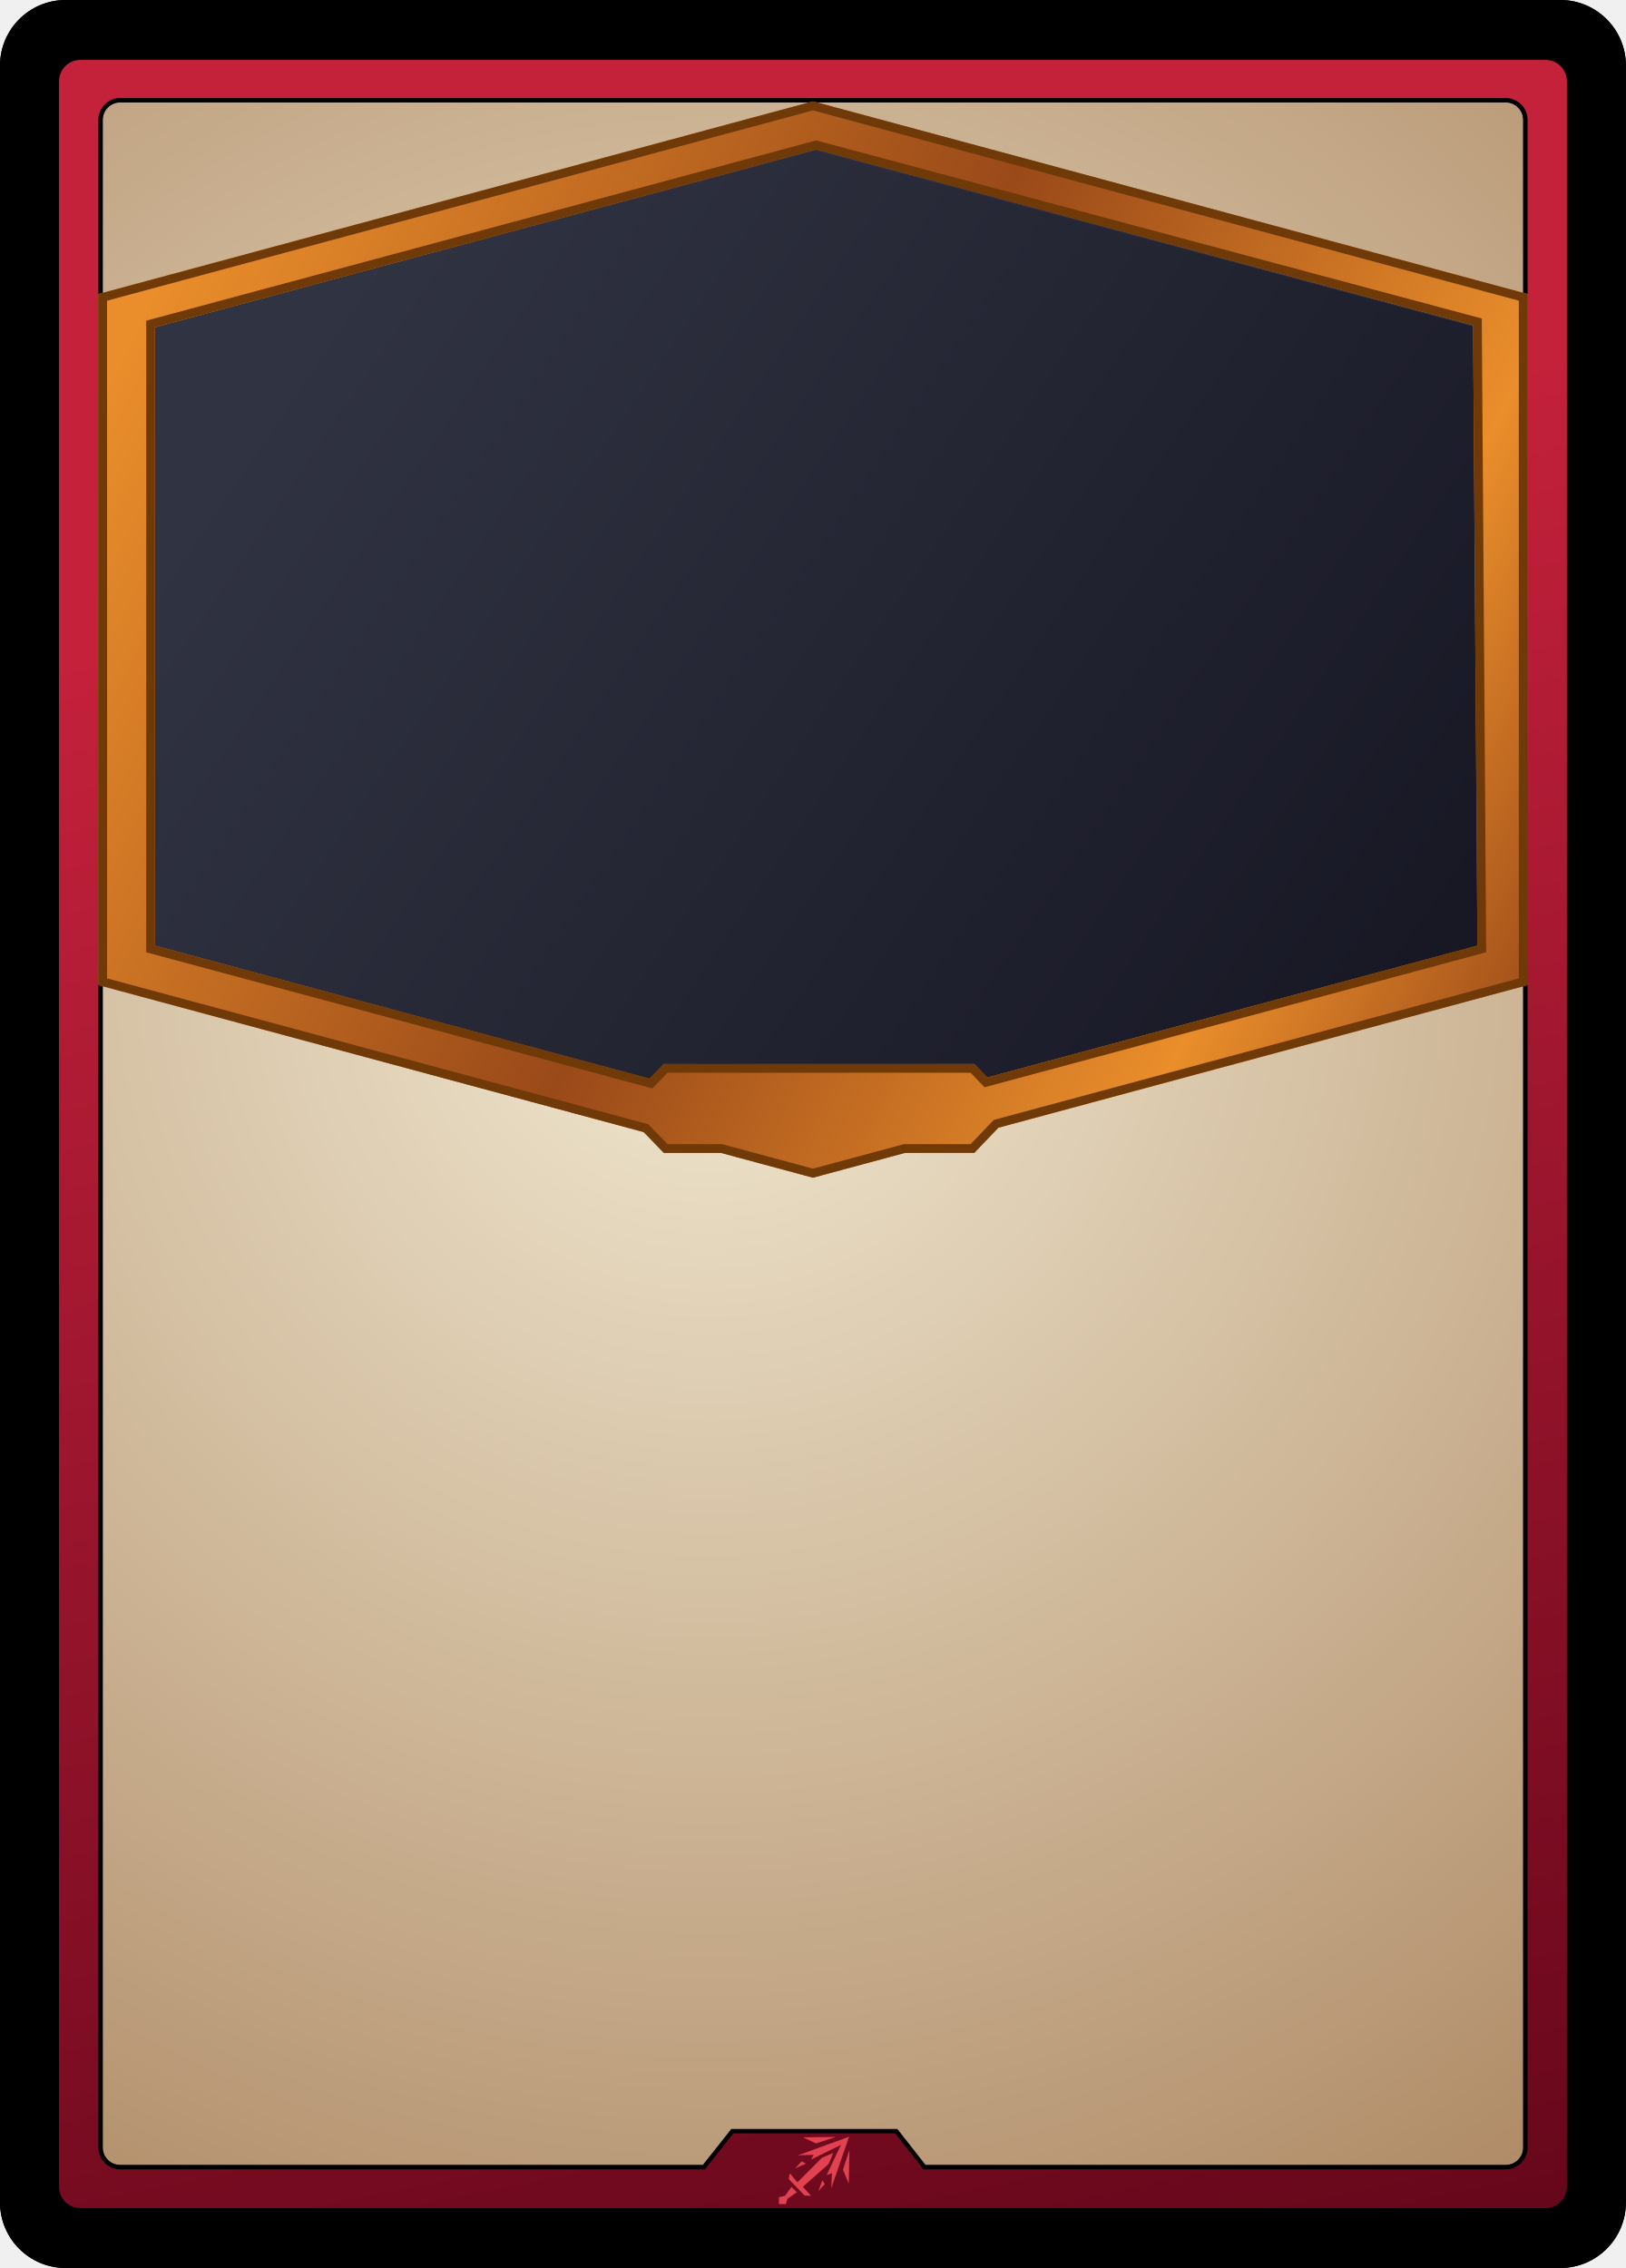
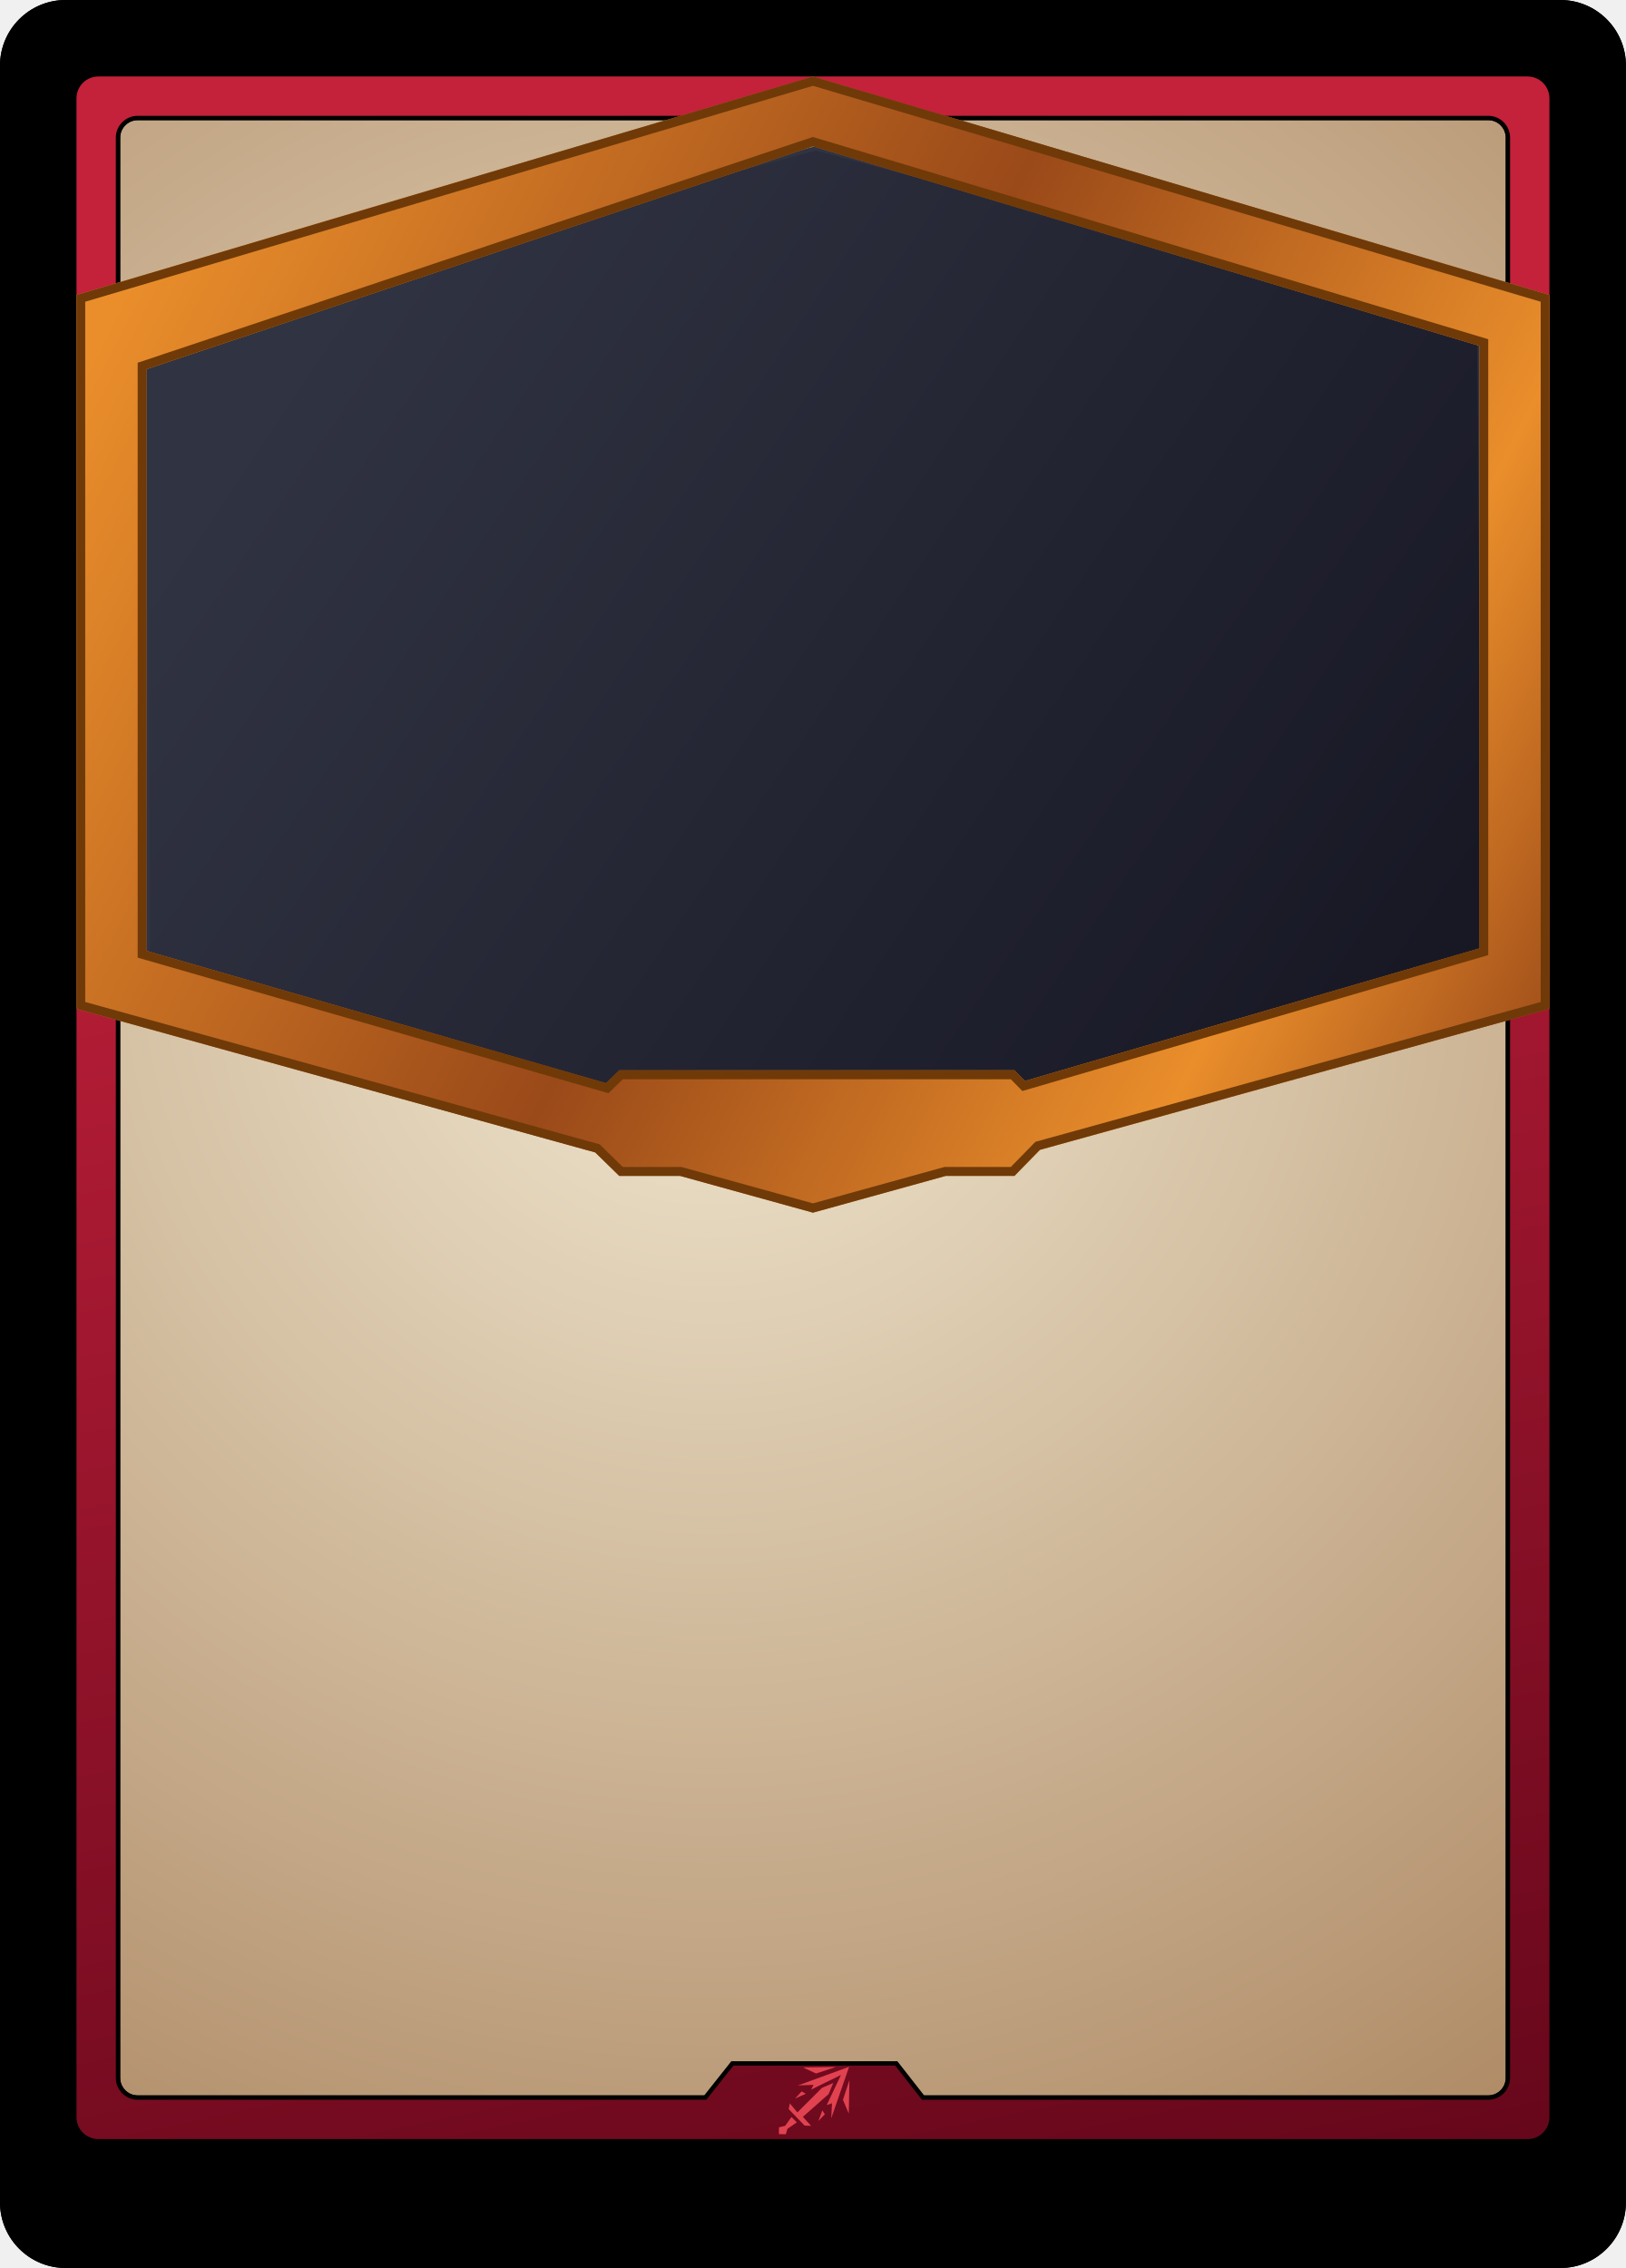
<svg xmlns="http://www.w3.org/2000/svg" viewBox="0 0 744 1038" width="744" height="1038">
  <defs>
-     <clipPath id="alignment-15105227914184911827">
+     <clipPath id="alignment-7708405052523303527">
      <path d="M36,66 C36,49.446 49.446,36 66,36 L750,36 C766.554,36 780,49.446 780,66 L780,1044 C780,1060.554 766.554,1074 750,1074 L66,1074 C49.446,1074 36,1060.554 36,1044 L36,66 Z" fill="#000000" />
    </clipPath>
-     <radialGradient id="5250572202370201319" cx="629.22" cy="800.195" r="591.798" gradientTransform="matrix(0.001449275,0,0,0.00101713,-0.09130435,-0.06436175)">
+     <radialGradient id="1576134300583740678" cx="624.09" cy="778.566" r="571.422" gradientTransform="matrix(0.00148368,0,0,0.001059322,-0.1053412,-0.07521186)">
      <stop stop-color="#5f7470" />
      <stop offset="1" stop-color="#889696" />
    </radialGradient>
-     <radialGradient id="1426982653878763039" cx="360.151" cy="476.898" r="682.273" gradientTransform="matrix(0.001529052,0,0,0.001054852,-0.1238532,-0.08529201)">
+     <radialGradient id="6841341093042138241" cx="361.321" cy="468.33" r="656.523" gradientTransform="matrix(0.001567398,0,0,0.001101322,-0.1394984,-0.09801762)">
      <stop stop-color="#f1e9d2" />
      <stop offset="0.197" stop-color="#e4d6bc" />
      <stop offset="1" stop-color="#ae8964" />
    </radialGradient>
-     <clipPath id="alignment-4402534581878848701">
-       <path d="M81,90.857 C81,85.339 85.482,80.857 91,80.857 L725,80.857 C730.518,80.857 735,85.339 735,90.857 L735,1018.857 C735,1024.375 730.518,1028.857 725,1028.857 L91,1028.857 C85.482,1028.857 81,1024.375 81,1018.857 L81,90.857 Z" fill="#000000" />
+     <clipPath id="alignment-1621323921801242">
+       <path d="M89,99 C89,93.482 93.482,89 99,89 L717,89 C722.518,89 727,93.482 727,99 L727,987 C727,992.518 722.518,997 717,997 L99,997 C93.482,997 89,992.518 89,987 L89,99 Z" fill="#000000" />
    </clipPath>
-     <linearGradient id="6695936078166268827" x1="568.926" y1="1115.483" x2="395.869" y2="272.567" gradientTransform="matrix(0.001449275,0,0,0.00101713,-0.09130435,-0.06450738)">
+     <linearGradient id="9820489144553302901" x1="565.194" y1="1081.16" x2="396.15" y2="271.816" gradientTransform="matrix(0.00148368,0,0,0.001059322,-0.1053412,-0.07521186)">
      <stop stop-color="#63061a" />
      <stop offset="1" stop-color="#c4213b" />
    </linearGradient>
-     <linearGradient id="7859244890242975330" x1="638.793" y1="510.654" x2="155.743" y2="184.676" gradientTransform="matrix(0.0016353,0,0,0.002219887,-0.1104473,-0.2711015)">
+     <linearGradient id="211145655436412104" x1="638.793" y1="510.654" x2="155.743" y2="184.676" gradientTransform="matrix(0.0016353,0,0,0.002219887,-0.1104473,-0.2711015)">
      <stop stop-color="#181825" />
      <stop offset="0.999" stop-color="#303342" />
    </linearGradient>
-     <linearGradient id="18263798816865328461" x1="74.051" y1="179.459" x2="719.387" y2="505.026" gradientTransform="matrix(0.001529052,0,0,0.002030006,-0.06880734,-0.2042941)">
+     <linearGradient id="6138969771360263564" x1="64.939" y1="172.451" x2="730.011" y2="516.12" gradientTransform="matrix(0.00148368,0,0,0.001923077,-0.05192878,-0.1716279)">
      <stop stop-color="#ea8e2b" />
      <stop offset="0.455" stop-color="#9a4919" />
      <stop offset="0.797" stop-color="#ea8e2b" />
      <stop offset="1" stop-color="#9a4919" />
    </linearGradient>
-     <clipPath id="alignment-13491698555185766443">
-       <path d="M372,140.637 C372.135,140.674 699,228.79 699,228.79 C699,228.79 699,545.094 699,545.094 C699,545.094 553.751,584.25 456.862,610.369 C451.608,615.86 445.843,621.884 445.843,621.884 C445.843,621.884 414.151,621.884 414.151,621.884 C388.551,628.785 372.03,633.238 372,633.247 C371.97,633.238 355.449,628.785 329.849,621.884 C329.849,621.884 303.762,621.884 303.762,621.884 C303.762,621.884 299.247,617.223 294.54,612.365 C197.843,586.297 45,545.094 45,545.094 C45,545.094 45,228.79 45,228.79 C45,228.79 371.865,140.674 372,140.637 ZM70.902,244.074 C70.902,244.074 70.902,527.016 70.902,527.016 C70.902,527.016 207.628,563.809 297.26,587.928 C300.847,584.226 303.762,581.218 303.762,581.218 C303.762,581.218 445.843,581.218 445.843,581.218 C445.843,581.218 448.44,583.932 451.737,587.377 C541.388,563.252 676.046,527.016 676.046,527.016 C676.046,527.016 674.067,243.085 674.067,243.085 C674.067,243.085 373.605,162.688 373.474,162.653 C373.344,162.688 70.902,244.074 70.902,244.074 Z" fill="#000000" />
+     <clipPath id="alignment-7550852610262144993">
+       <path d="M378.211,129.545 C378.345,129.584 715.211,226.924 715.211,226.924 C715.211,226.924 715.211,545.094 715.211,545.094 C715.211,545.094 581.094,581.238 482.076,607.924 C476.218,613.76 470.409,619.546 470.409,619.546 C470.409,619.546 438.95,619.546 438.95,619.546 C402.944,629.249 378.249,635.905 378.211,635.915 C378.174,635.905 353.478,629.249 317.472,619.546 C317.472,619.546 289.591,619.546 289.591,619.546 C289.591,619.546 284.28,614.49 278.58,609.064 C179.198,582.281 41.211,545.094 41.211,545.094 C41.211,545.094 41.211,226.924 41.211,226.924 C41.211,226.924 378.078,129.584 378.211,129.545 ZM73.211,260.033 C73.211,260.033 73.211,519.226 73.211,519.226 C73.211,519.226 193.996,553.096 283.546,578.208 C287.025,574.896 289.591,572.454 289.591,572.454 C289.591,572.454 470.409,572.454 470.409,572.454 C470.409,572.454 472.378,574.416 475.18,577.207 C564.483,551.838 683.211,518.111 683.211,518.111 C683.211,518.111 683.211,249.63 683.211,249.63 C683.211,249.63 378.338,160.742 378.211,160.705 C378.091,160.744 73.211,260.033 73.211,260.033 Z" fill="#000000" />
+     </clipPath>
+     <mask id="mask-9777595628496659669" mask-type="alpha">
+       <g transform="matrix(1,0,0,1,0.00000001,-54.24652)">
+         <path d="M373.294,122.124 L677.048,203.402 L679.048,520.32 L373.294,572.597 L67.539,520.32 L67.539,204.402 L373.294,122.124 Z" transform="matrix(1,0,0,1,0,0)" fill="url('#211145655436412104')" stroke="#303342" stroke-width="2" />
+       </g>
+       <g transform="matrix(1,0,0,1,0.00000001,-54.24652)">
+         <path d="M378.211,129.545 C378.345,129.584 715.211,226.924 715.211,226.924 C715.211,226.924 715.211,545.094 715.211,545.094 C715.211,545.094 581.094,581.238 482.076,607.924 C476.218,613.76 470.409,619.546 470.409,619.546 C470.409,619.546 438.95,619.546 438.95,619.546 C402.944,629.249 378.249,635.905 378.211,635.915 C378.174,635.905 353.478,629.249 317.472,619.546 C317.472,619.546 289.591,619.546 289.591,619.546 C289.591,619.546 284.28,614.49 278.58,609.064 C179.198,582.281 41.211,545.094 41.211,545.094 C41.211,545.094 41.211,226.924 41.211,226.924 C41.211,226.924 378.078,129.584 378.211,129.545 ZM73.211,260.033 C73.211,260.033 73.211,519.226 73.211,519.226 C73.211,519.226 193.996,553.096 283.546,578.208 C287.025,574.896 289.591,572.454 289.591,572.454 C289.591,572.454 470.409,572.454 470.409,572.454 C470.409,572.454 472.378,574.416 475.18,577.207 C564.483,551.838 683.211,518.111 683.211,518.111 C683.211,518.111 683.211,249.63 683.211,249.63 C683.211,249.63 378.338,160.742 378.211,160.705 C378.091,160.744 73.211,260.033 73.211,260.033 Z" transform="matrix(1,0,0,1.026917,-6.211276,-43.78557)" fill="url('#6138969771360263564')" />
+         <path d="M378.211,129.545 C378.345,129.584 715.211,226.924 715.211,226.924 C715.211,226.924 715.211,545.094 715.211,545.094 C715.211,545.094 581.094,581.238 482.076,607.924 C476.218,613.76 470.409,619.546 470.409,619.546 C470.409,619.546 438.95,619.546 438.95,619.546 C402.944,629.249 378.249,635.905 378.211,635.915 C378.174,635.905 353.478,629.249 317.472,619.546 C317.472,619.546 289.591,619.546 289.591,619.546 C289.591,619.546 284.28,614.49 278.58,609.064 C179.198,582.281 41.211,545.094 41.211,545.094 C41.211,545.094 41.211,226.924 41.211,226.924 C41.211,226.924 378.078,129.584 378.211,129.545 ZM73.211,260.033 C73.211,260.033 73.211,519.226 73.211,519.226 C73.211,519.226 193.996,553.096 283.546,578.208 C287.025,574.896 289.591,572.454 289.591,572.454 C289.591,572.454 470.409,572.454 470.409,572.454 C470.409,572.454 472.378,574.416 475.18,577.207 C564.483,551.838 683.211,518.111 683.211,518.111 C683.211,518.111 683.211,249.63 683.211,249.63 C683.211,249.63 378.338,160.742 378.211,160.705 C378.091,160.744 73.211,260.033 73.211,260.033 Z" transform="matrix(1,0,0,1.026917,-6.211276,-43.78557)" clip-path="url(#alignment-7550852610262144993)" fill="none" stroke="#6f3a08" stroke-width="8" />
+       </g>
+     </mask>
+     <linearGradient id="1441727385562324385" x1="638.793" y1="510.654" x2="155.743" y2="184.676" gradientTransform="matrix(0.0016353,0,0,0.002219887,-0.1104473,-0.2711015)">
+       <stop stop-color="#181825" />
+       <stop offset="0.999" stop-color="#303342" />
+     </linearGradient>
+     <linearGradient id="17750506479440641820" x1="64.939" y1="172.451" x2="730.011" y2="516.12" gradientTransform="matrix(0.00148368,0,0,0.001923077,-0.05192878,-0.1716279)">
+       <stop stop-color="#ea8e2b" />
+       <stop offset="0.455" stop-color="#9a4919" />
+       <stop offset="0.797" stop-color="#ea8e2b" />
+       <stop offset="1" stop-color="#9a4919" />
+     </linearGradient>
+     <clipPath id="alignment-15744204168061310179">
+       <path d="M378.211,129.545 C378.345,129.584 715.211,226.924 715.211,226.924 C715.211,226.924 715.211,545.094 715.211,545.094 C715.211,545.094 581.094,581.238 482.076,607.924 C476.218,613.76 470.409,619.546 470.409,619.546 C470.409,619.546 438.95,619.546 438.95,619.546 C402.944,629.249 378.249,635.905 378.211,635.915 C378.174,635.905 353.478,629.249 317.472,619.546 C317.472,619.546 289.591,619.546 289.591,619.546 C289.591,619.546 284.28,614.49 278.58,609.064 C179.198,582.281 41.211,545.094 41.211,545.094 C41.211,545.094 41.211,226.924 41.211,226.924 C41.211,226.924 378.078,129.584 378.211,129.545 ZM73.211,260.033 C73.211,260.033 73.211,519.226 73.211,519.226 C73.211,519.226 193.996,553.096 283.546,578.208 C287.025,574.896 289.591,572.454 289.591,572.454 C289.591,572.454 470.409,572.454 470.409,572.454 C470.409,572.454 472.378,574.416 475.18,577.207 C564.483,551.838 683.211,518.111 683.211,518.111 C683.211,518.111 683.211,249.63 683.211,249.63 C683.211,249.63 378.338,160.742 378.211,160.705 C378.091,160.744 73.211,260.033 73.211,260.033 Z" fill="#000000" />
    </clipPath>
  </defs>
  <g>
    <rect fill="#ffffff" fill-opacity="0" x="0" y="0" width="744" height="1038" />
    <g>
      <g>
        <g transform="matrix(1,0,0,1,-36,-36)">
          <path d="M36,66 C36,49.446 49.446,36 66,36 L750,36 C766.554,36 780,49.446 780,66 L780,1044 C780,1060.554 766.554,1074 750,1074 L66,1074 C49.446,1074 36,1060.554 36,1044 L36,66 Z" fill="#000000" />
-           <path d="M36,66 C36,49.446 49.446,36 66,36 L750,36 C766.554,36 780,49.446 780,66 L780,1044 C780,1060.554 766.554,1074 750,1074 L66,1074 C49.446,1074 36,1060.554 36,1044 L36,66 Z" clip-path="url(#alignment-15105227914184911827)" fill="none" stroke="#000000" stroke-width="4" />
+           <path d="M36,66 C36,49.446 49.446,36 66,36 L750,36 C766.554,36 780,49.446 780,66 L780,1044 C780,1060.554 766.554,1074 750,1074 L66,1074 C49.446,1074 36,1060.554 36,1044 L36,66 Z" clip-path="url(#alignment-7708405052523303527)" fill="none" stroke="#000000" stroke-width="4" />
        </g>
        <g transform="matrix(1,0,0,1,-36,-36)">
+           <path d="M71,81 C71,75.482 75.482,71 81,71 L735,71 C740.518,71 745,75.482 745,81 L745,1005 C745,1010.518 740.518,1015 735,1015 L81,1015 C75.482,1015 71,1010.518 71,1005 L71,81 Z" fill="url('#1576134300583740678')" />
+         </g>
+         <g transform="matrix(1,0,0,1,-36,-36)">
+           <path d="M89,99 C89,93.482 93.482,89 99,89 L717,89 C722.518,89 727,93.482 727,99 L727,987 C727,992.518 722.518,997 717,997 L99,997 C93.482,997 89,992.518 89,987 L89,99 Z" fill="url('#6841341093042138241')" />
+           <path d="M89,99 C89,93.482 93.482,89 99,89 L717,89 C722.518,89 727,93.482 727,99 L727,987 C727,992.518 722.518,997 717,997 L99,997 C93.482,997 89,992.518 89,987 L89,99 Z" clip-path="url(#alignment-1621323921801242)" fill="none" stroke="#000000" stroke-width="4" />
+         </g>
+       </g>
+       <g>
+         <g transform="matrix(1,0,0,1,-36,-36)">
          <g>
-             <path d="M63,73.09 C63,67.676 67.368,63.278 72.746,63.278 L743.254,63.278 C748.632,63.278 753,67.676 753,73.09 L753,1036.624 C753,1042.038 748.632,1046.436 743.254,1046.436 L72.746,1046.436 C67.368,1046.436 63,1042.038 63,1036.624 L63,73.09 Z" fill="url('#5250572202370201319')" />
+             <path d="M81,71 C81,71 735,71 735,71 C740.518,71 745,75.482 745,81 C745,81 745,1005 745,1005 C745,1010.518 740.518,1015 735,1015 C735,1015 81,1015 81,1015 C75.482,1015 71,1010.518 71,1005 C71,1005 71,81 71,81 C71,75.482 75.482,71 81,71 ZM89,99 C89,99 89,987 89,987 C89,992.518 93.482,997 99,997 C99,997 359.217,997 359.217,997 C361.901,993.615 371.619,981.356 371.619,981.356 C371.619,981.356 445.64,981.356 445.64,981.356 C445.64,981.356 455.24,993.615 457.891,997 C457.891,997 717,997 717,997 C722.518,997 727,992.518 727,987 C727,987 727,99 727,99 C727,93.482 722.518,89 717,89 C717,89 99,89 99,89 C93.482,89 89,93.482 89,99 Z" fill="url('#9820489144553302901')" stroke="#000000" stroke-width="4" style="paint-order: stroke;" />
          </g>
          <g>
-             <path d="M81,90.857 C81,85.339 85.482,80.857 91,80.857 L725,80.857 C730.518,80.857 735,85.339 735,90.857 L735,1018.857 C735,1024.375 730.518,1028.857 725,1028.857 L91,1028.857 C85.482,1028.857 81,1024.375 81,1018.857 L81,90.857 Z" fill="url('#1426982653878763039')" />
-             <path d="M81,90.857 C81,85.339 85.482,80.857 91,80.857 L725,80.857 C730.518,80.857 735,85.339 735,90.857 L735,1018.857 C735,1024.375 730.518,1028.857 725,1028.857 L91,1028.857 C85.482,1028.857 81,1024.375 81,1018.857 L81,90.857 Z" clip-path="url(#alignment-4402534581878848701)" fill="none" stroke="#130e0a" stroke-width="4" />
-           </g>
-           <g>
-             <g>
-               <path d="M72.746,63.421 C72.746,63.421 743.254,63.421 743.254,63.421 C748.632,63.421 753,67.819 753,73.233 C753,73.233 753,1036.767 753,1036.767 C753,1042.181 748.632,1046.579 743.254,1046.579 C743.254,1046.579 72.746,1046.579 72.746,1046.579 C67.368,1046.579 63,1042.181 63,1036.767 C63,1036.767 63,73.233 63,73.233 C63,67.819 67.368,63.421 72.746,63.421 ZM81,90.857 C81,90.857 81,1018.857 81,1018.857 C81,1024.375 85.482,1028.857 91,1028.857 C91,1028.857 358.538,1028.857 358.538,1028.857 C358.538,1028.857 371.619,1012.356 371.619,1012.356 C371.619,1012.356 445.64,1012.356 445.64,1012.356 C445.64,1012.356 458.562,1028.857 458.562,1028.857 C458.562,1028.857 725,1028.857 725,1028.857 C730.518,1028.857 735,1024.375 735,1018.857 C735,1018.857 735,90.857 735,90.857 C735,85.339 730.518,80.857 725,80.857 C725,80.857 91,80.857 91,80.857 C85.482,80.857 81,85.339 81,90.857 Z" fill="url('#6695936078166268827')" stroke="#000000" stroke-width="4" style="paint-order: stroke;" />
-             </g>
-             <g>
-               <g transform="matrix(0.0715155,0,0,0.0715155,400.819,989.4169)">
+             <g transform="matrix(0.0715155,0,0,0.0715155,400.819,957.4169)">
+               <g>
                <g>
                  <g>
                    <g>
                      <g>
-                         <g>
-                           <path d="M0.853,634.524 C0.853,634.524 158.066,477.167 158.066,477.167 C158.066,477.167 230.237,446.322 230.237,446.322 C230.237,446.322 200.788,516.984 200.788,516.984 C200.788,516.984 35.853,662.851 35.853,662.851 C35.853,662.851 88.587,720.536 88.587,720.536 C88.587,720.536 46.892,718.77 46.892,718.77 C46.892,718.77 -54.984,613.184 -54.984,613.184 C-54.984,613.184 -47.734,576.578 -47.734,576.578 C-47.734,576.578 0.853,634.524 0.853,634.524 C0.853,634.524 0.853,634.524 0.853,634.524 Z" fill="#e1424f" />
-                         </g>
-                       </g>
-                     </g>
-                     <g>
-                       <g>
-                         <g>
-                           <path d="M-36.919,664.038 C-36.919,664.038 -77.842,720.615 -77.842,720.615 C-77.842,720.615 -116.787,729.703 -116.787,729.703 C-116.787,729.703 -118.207,773.3 -117.062,773.414 C-115.917,773.528 -72.944,774.26 -72.944,774.26 C-72.944,774.26 -63.156,739.681 -63.156,739.681 C-63.156,739.681 -2.73,698.023 -2.73,698.023 C-2.73,698.023 -36.919,664.038 -36.919,664.038 C-36.919,664.038 -36.919,664.038 -36.919,664.038 Z" fill="#e1424f" />
-                         </g>
-                       </g>
-                     </g>
-                   </g>
-                   <g>
-                     <g>
-                       <path d="M279.706,394.624 C279.706,394.624 188.039,588.131 188.039,588.131 C188.039,588.131 222.174,575.793 222.174,575.793 C222.174,575.793 217.239,672.849 217.239,672.849 C217.239,672.849 331.589,342.698 331.589,342.698 C331.589,342.698 3.797,461.875 3.797,461.875 C3.797,461.875 104.555,458.174 104.555,458.174 C104.555,458.174 88.061,488.802 88.061,488.802 C88.061,488.802 279.706,394.624 279.706,394.624 C279.706,394.624 279.706,394.624 279.706,394.624 Z" fill="#e1424f" />
-                     </g>
-                   </g>
-                   <g>
-                     <g>
-                       <g>
-                         <path d="M120.269,385.36 C120.269,385.36 246.936,343.823 246.936,343.823 C246.936,343.823 36.784,346.702 36.784,346.702 C36.784,346.702 120.269,385.36 120.269,385.36 C120.269,385.36 120.269,385.36 120.269,385.36 Z" fill="#e1424f" />
+                         <path d="M0.853,634.524 C0.853,634.524 158.066,477.167 158.066,477.167 C158.066,477.167 230.237,446.322 230.237,446.322 C230.237,446.322 200.788,516.984 200.788,516.984 C200.788,516.984 35.853,662.851 35.853,662.851 C35.853,662.851 88.587,720.536 88.587,720.536 C88.587,720.536 46.892,718.77 46.892,718.77 C46.892,718.77 -54.984,613.184 -54.984,613.184 C-54.984,613.184 -47.734,576.578 -47.734,576.578 C-47.734,576.578 0.853,634.524 0.853,634.524 C0.853,634.524 0.853,634.524 0.853,634.524 Z" fill="#e1424f" />
                      </g>
                    </g>
                  </g>
                  <g>
                    <g>
                      <g>
-                         <path d="M329.651,642.047 C329.651,642.047 333.713,427.596 333.713,427.596 C333.713,427.596 292.368,553.956 292.368,553.956 C292.368,553.956 329.651,642.047 329.651,642.047 C329.651,642.047 329.651,642.047 329.651,642.047 Z" fill="#e1424f" />
+                         <path d="M-36.919,664.038 C-36.919,664.038 -77.842,720.615 -77.842,720.615 C-77.842,720.615 -116.787,729.703 -116.787,729.703 C-116.787,729.703 -118.207,773.3 -117.062,773.414 C-115.917,773.528 -72.944,774.26 -72.944,774.26 C-72.944,774.26 -63.156,739.681 -63.156,739.681 C-63.156,739.681 -2.73,698.023 -2.73,698.023 C-2.73,698.023 -36.919,664.038 -36.919,664.038 C-36.919,664.038 -36.919,664.038 -36.919,664.038 Z" fill="#e1424f" />
                      </g>
                    </g>
                  </g>
+                 </g>
+                 <g>
+                   <g>
+                     <path d="M279.706,394.624 C279.706,394.624 188.039,588.131 188.039,588.131 C188.039,588.131 222.174,575.793 222.174,575.793 C222.174,575.793 217.239,672.849 217.239,672.849 C217.239,672.849 331.589,342.698 331.589,342.698 C331.589,342.698 3.797,461.875 3.797,461.875 C3.797,461.875 104.555,458.174 104.555,458.174 C104.555,458.174 88.061,488.802 88.061,488.802 C88.061,488.802 279.706,394.624 279.706,394.624 C279.706,394.624 279.706,394.624 279.706,394.624 Z" fill="#e1424f" />
+                   </g>
+                 </g>
+                 <g>
                  <g>
                    <g>
-                       <g>
-                         <path d="M176.546,646.204 C176.546,646.204 160.312,621.421 160.312,621.421 C160.312,621.421 135.182,689.538 135.182,689.538 C135.182,689.538 176.546,646.204 176.546,646.204 C176.546,646.204 176.546,646.204 176.546,646.204 Z" fill="#e1424f" />
-                       </g>
+                       <path d="M120.269,385.36 C120.269,385.36 246.936,343.823 246.936,343.823 C246.936,343.823 36.784,346.702 36.784,346.702 C36.784,346.702 120.269,385.36 120.269,385.36 C120.269,385.36 120.269,385.36 120.269,385.36 Z" fill="#e1424f" />
                    </g>
                  </g>
+                 </g>
+                 <g>
                  <g>
                    <g>
-                       <g>
-                         <path d="M54.844,515.213 C54.844,515.213 27.793,500.299 27.793,500.299 C27.793,500.299 -13.652,545.212 -13.652,545.212 C-13.652,545.212 54.844,515.213 54.844,515.213 C54.844,515.213 54.844,515.213 54.844,515.213 Z" fill="#e1424f" />
-                       </g>
+                       <path d="M329.651,642.047 C329.651,642.047 333.713,427.596 333.713,427.596 C333.713,427.596 292.368,553.956 292.368,553.956 C292.368,553.956 329.651,642.047 329.651,642.047 C329.651,642.047 329.651,642.047 329.651,642.047 Z" fill="#e1424f" />
+                     </g>
+                   </g>
+                 </g>
+                 <g>
+                   <g>
+                     <g>
+                       <path d="M176.546,646.204 C176.546,646.204 160.312,621.421 160.312,621.421 C160.312,621.421 135.182,689.538 135.182,689.538 C135.182,689.538 176.546,646.204 176.546,646.204 C176.546,646.204 176.546,646.204 176.546,646.204 Z" fill="#e1424f" />
+                     </g>
+                   </g>
+                 </g>
+                 <g>
+                   <g>
+                     <g>
+                       <path d="M54.844,515.213 C54.844,515.213 27.793,500.299 27.793,500.299 C27.793,500.299 -13.652,545.212 -13.652,545.212 C-13.652,545.212 54.844,515.213 54.844,515.213 C54.844,515.213 54.844,515.213 54.844,515.213 Z" fill="#e1424f" />
                    </g>
                  </g>
                </g>
              </g>
            </g>
          </g>
        </g>
      </g>
      <g>
        <g transform="matrix(1,0,0,1,0.00000001,-54.24652)">
-           <path d="M373.294,122.124 L677.048,203.402 L679.048,490.32 L373.294,572.597 L67.539,490.32 L67.539,204.402 L373.294,122.124 Z" transform="matrix(1,0,0,1,0,0)" fill="url('#7859244890242975330')" stroke="#303342" stroke-width="2" />
+           <path d="M373.294,122.124 L677.048,203.402 L679.048,520.32 L373.294,572.597 L67.539,520.32 L67.539,204.402 L373.294,122.124 Z" transform="matrix(1,0,0,1,0,0)" fill="url('#1441727385562324385')" stroke="#303342" stroke-width="2" />
        </g>
        <g transform="matrix(1,0,0,1,0.00000001,-54.24652)">
-           <path d="M372,140.637 C372.135,140.674 699,228.79 699,228.79 C699,228.79 699,545.094 699,545.094 C699,545.094 553.751,584.25 456.862,610.369 C451.608,615.86 445.843,621.884 445.843,621.884 C445.843,621.884 414.151,621.884 414.151,621.884 C388.551,628.785 372.03,633.238 372,633.247 C371.97,633.238 355.449,628.785 329.849,621.884 C329.849,621.884 303.762,621.884 303.762,621.884 C303.762,621.884 299.247,617.223 294.54,612.365 C197.843,586.297 45,545.094 45,545.094 C45,545.094 45,228.79 45,228.79 C45,228.79 371.865,140.674 372,140.637 ZM70.902,244.074 C70.902,244.074 70.902,527.016 70.902,527.016 C70.902,527.016 207.628,563.809 297.26,587.928 C300.847,584.226 303.762,581.218 303.762,581.218 C303.762,581.218 445.843,581.218 445.843,581.218 C445.843,581.218 448.44,583.932 451.737,587.377 C541.388,563.252 676.046,527.016 676.046,527.016 C676.046,527.016 674.067,243.085 674.067,243.085 C674.067,243.085 373.605,162.688 373.474,162.653 C373.344,162.688 70.902,244.074 70.902,244.074 Z" transform="matrix(1,0,0,1,0,-40)" fill="url('#18263798816865328461')" />
-           <path d="M372,140.637 C372.135,140.674 699,228.79 699,228.79 C699,228.79 699,545.094 699,545.094 C699,545.094 553.751,584.25 456.862,610.369 C451.608,615.86 445.843,621.884 445.843,621.884 C445.843,621.884 414.151,621.884 414.151,621.884 C388.551,628.785 372.03,633.238 372,633.247 C371.97,633.238 355.449,628.785 329.849,621.884 C329.849,621.884 303.762,621.884 303.762,621.884 C303.762,621.884 299.247,617.223 294.54,612.365 C197.843,586.297 45,545.094 45,545.094 C45,545.094 45,228.79 45,228.79 C45,228.79 371.865,140.674 372,140.637 ZM70.902,244.074 C70.902,244.074 70.902,527.016 70.902,527.016 C70.902,527.016 207.628,563.809 297.26,587.928 C300.847,584.226 303.762,581.218 303.762,581.218 C303.762,581.218 445.843,581.218 445.843,581.218 C445.843,581.218 448.44,583.932 451.737,587.377 C541.388,563.252 676.046,527.016 676.046,527.016 C676.046,527.016 674.067,243.085 674.067,243.085 C674.067,243.085 373.605,162.688 373.474,162.653 C373.344,162.688 70.902,244.074 70.902,244.074 Z" transform="matrix(1,0,0,1,0,-40)" clip-path="url(#alignment-13491698555185766443)" fill="none" stroke="#6f3a08" stroke-width="8" />
+           <path d="M378.211,129.545 C378.345,129.584 715.211,226.924 715.211,226.924 C715.211,226.924 715.211,545.094 715.211,545.094 C715.211,545.094 581.094,581.238 482.076,607.924 C476.218,613.76 470.409,619.546 470.409,619.546 C470.409,619.546 438.95,619.546 438.95,619.546 C402.944,629.249 378.249,635.905 378.211,635.915 C378.174,635.905 353.478,629.249 317.472,619.546 C317.472,619.546 289.591,619.546 289.591,619.546 C289.591,619.546 284.28,614.49 278.58,609.064 C179.198,582.281 41.211,545.094 41.211,545.094 C41.211,545.094 41.211,226.924 41.211,226.924 C41.211,226.924 378.078,129.584 378.211,129.545 ZM73.211,260.033 C73.211,260.033 73.211,519.226 73.211,519.226 C73.211,519.226 193.996,553.096 283.546,578.208 C287.025,574.896 289.591,572.454 289.591,572.454 C289.591,572.454 470.409,572.454 470.409,572.454 C470.409,572.454 472.378,574.416 475.18,577.207 C564.483,551.838 683.211,518.111 683.211,518.111 C683.211,518.111 683.211,249.63 683.211,249.63 C683.211,249.63 378.338,160.742 378.211,160.705 C378.091,160.744 73.211,260.033 73.211,260.033 Z" transform="matrix(1,0,0,1.026917,-6.211276,-43.78557)" fill="url('#17750506479440641820')" />
+           <path d="M378.211,129.545 C378.345,129.584 715.211,226.924 715.211,226.924 C715.211,226.924 715.211,545.094 715.211,545.094 C715.211,545.094 581.094,581.238 482.076,607.924 C476.218,613.76 470.409,619.546 470.409,619.546 C470.409,619.546 438.95,619.546 438.95,619.546 C402.944,629.249 378.249,635.905 378.211,635.915 C378.174,635.905 353.478,629.249 317.472,619.546 C317.472,619.546 289.591,619.546 289.591,619.546 C289.591,619.546 284.28,614.49 278.58,609.064 C179.198,582.281 41.211,545.094 41.211,545.094 C41.211,545.094 41.211,226.924 41.211,226.924 C41.211,226.924 378.078,129.584 378.211,129.545 ZM73.211,260.033 C73.211,260.033 73.211,519.226 73.211,519.226 C73.211,519.226 193.996,553.096 283.546,578.208 C287.025,574.896 289.591,572.454 289.591,572.454 C289.591,572.454 470.409,572.454 470.409,572.454 C470.409,572.454 472.378,574.416 475.18,577.207 C564.483,551.838 683.211,518.111 683.211,518.111 C683.211,518.111 683.211,249.63 683.211,249.63 C683.211,249.63 378.338,160.742 378.211,160.705 C378.091,160.744 73.211,260.033 73.211,260.033 Z" transform="matrix(1,0,0,1.026917,-6.211276,-43.78557)" clip-path="url(#alignment-15744204168061310179)" fill="none" stroke="#6f3a08" stroke-width="8" />
        </g>
+       </g>
+       <g mask="url(#mask-9777595628496659669)" />
+       <g>
+         <polyline points="10000000,10000000 -10000000,10000000 -10000000,-10000000 10000000,-10000000" fill="#000000" fill-opacity="0" />
      </g>
    </g>
  </g>
</svg>
